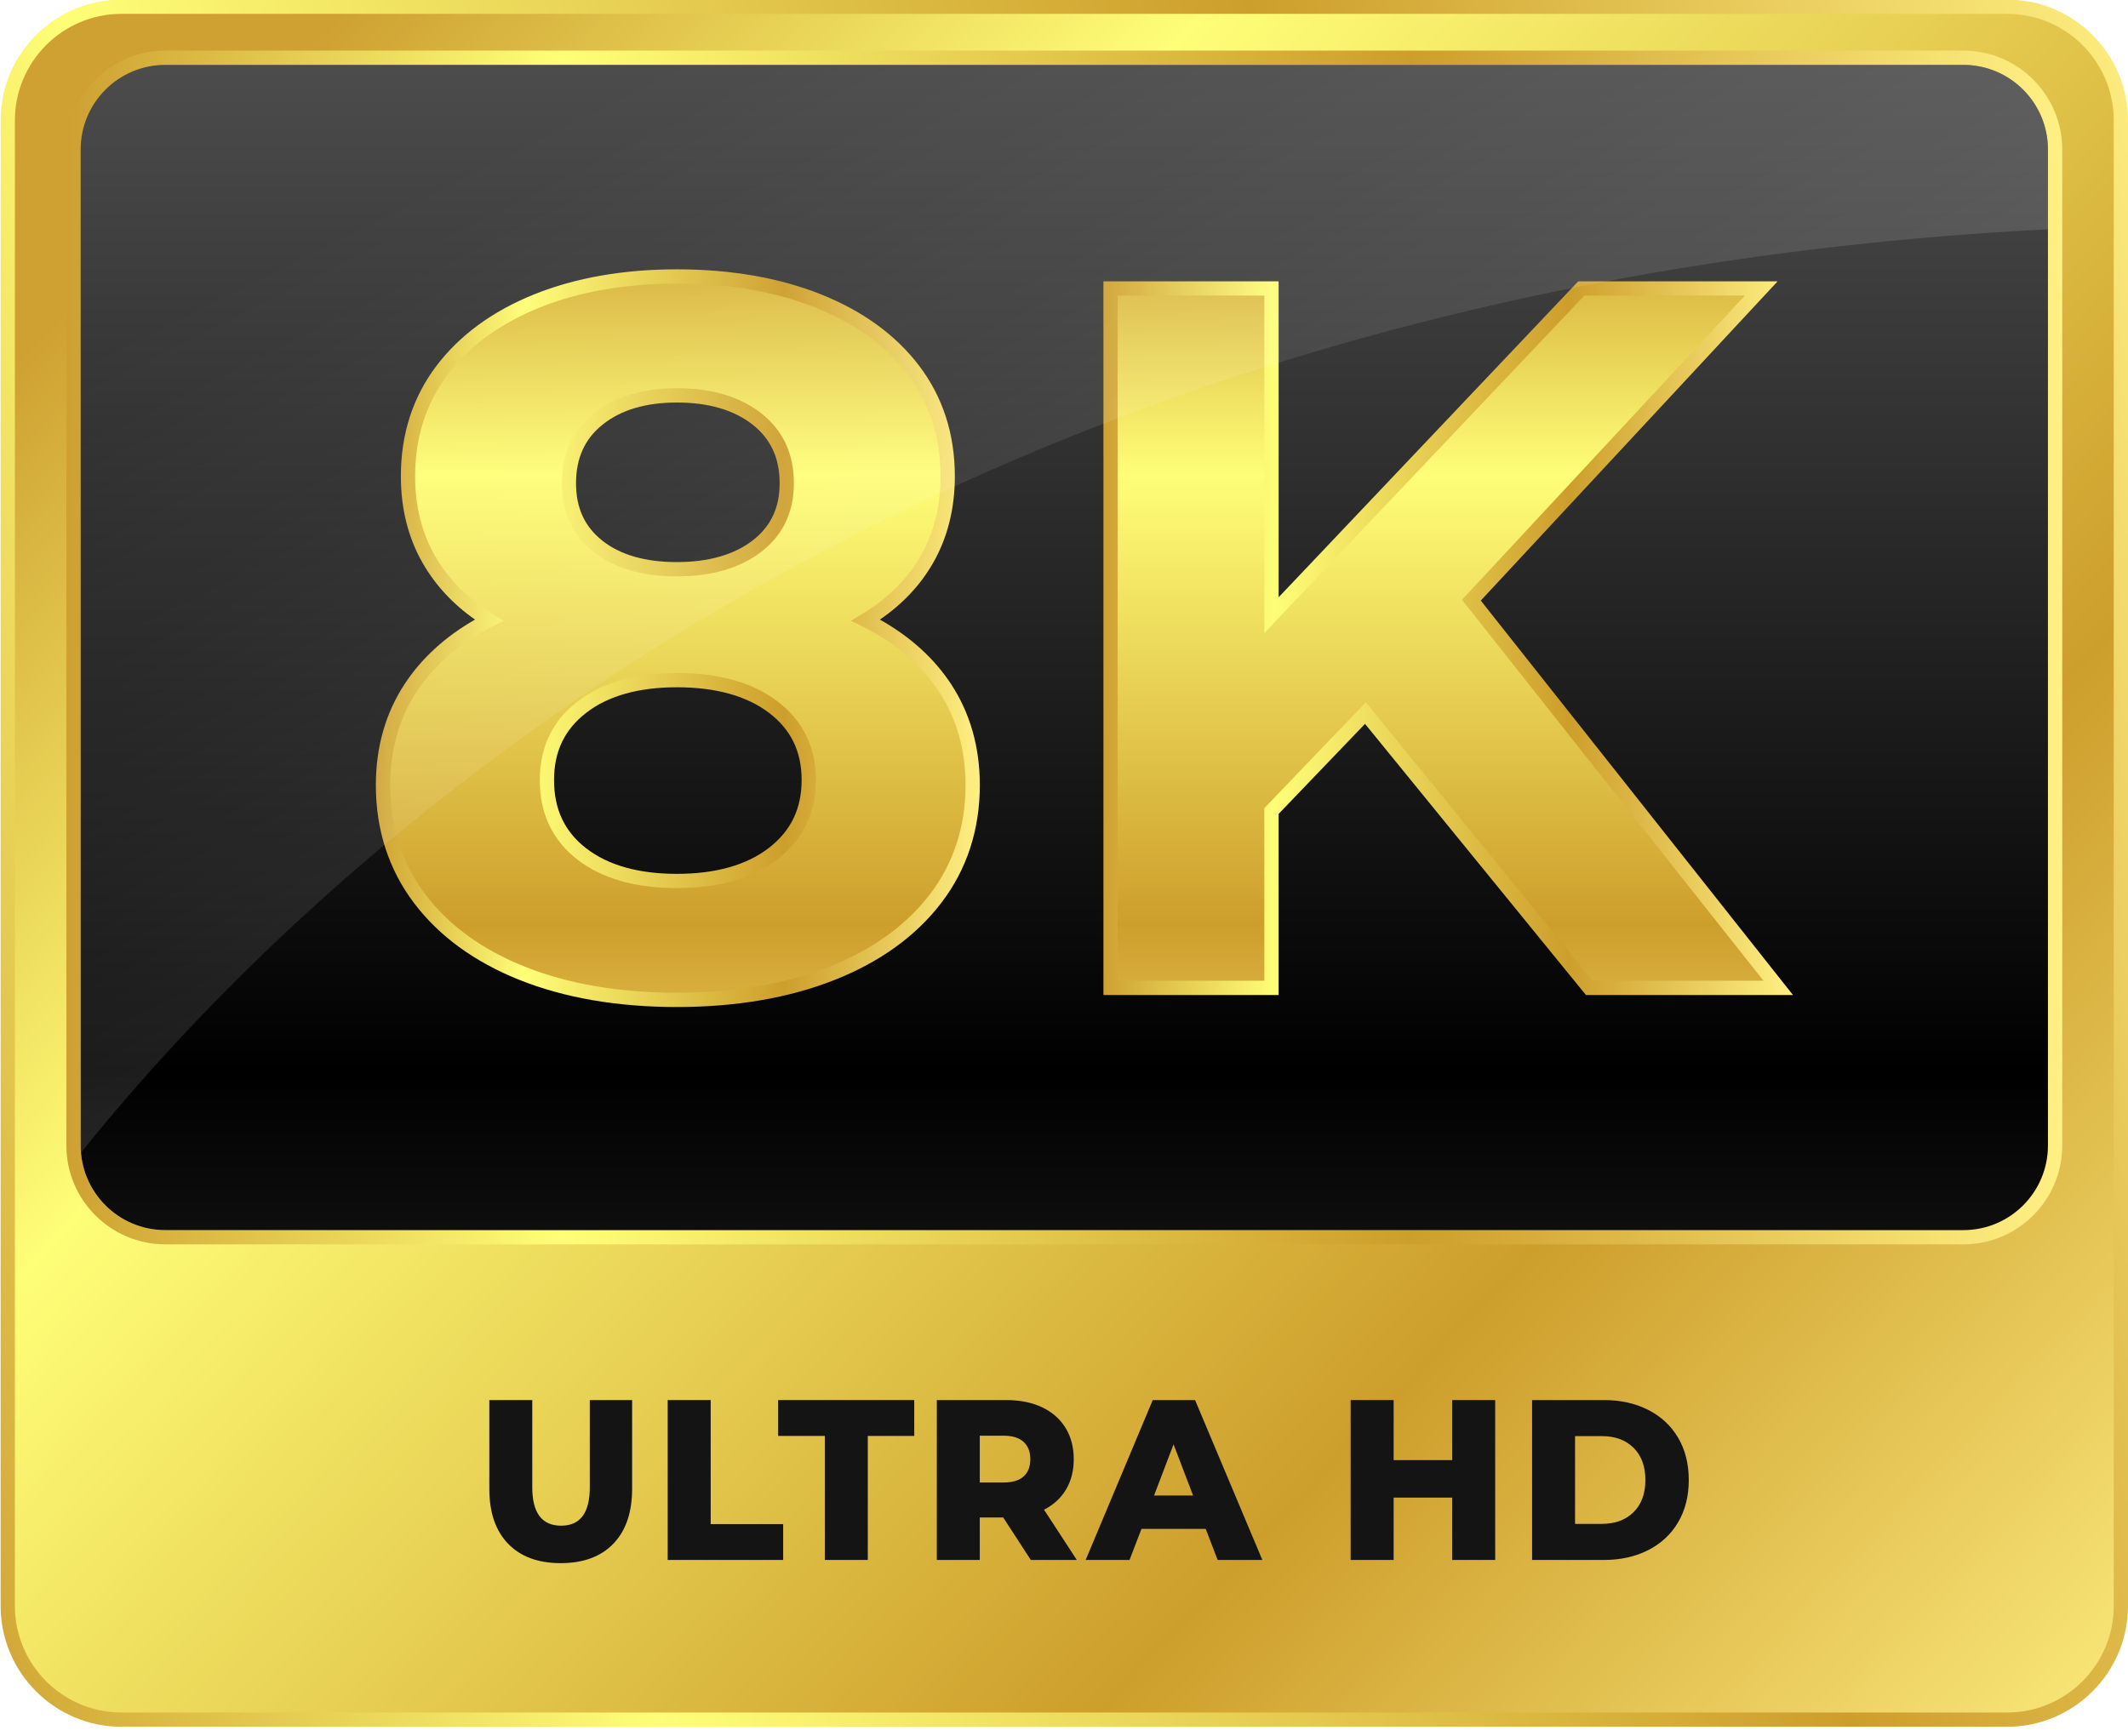
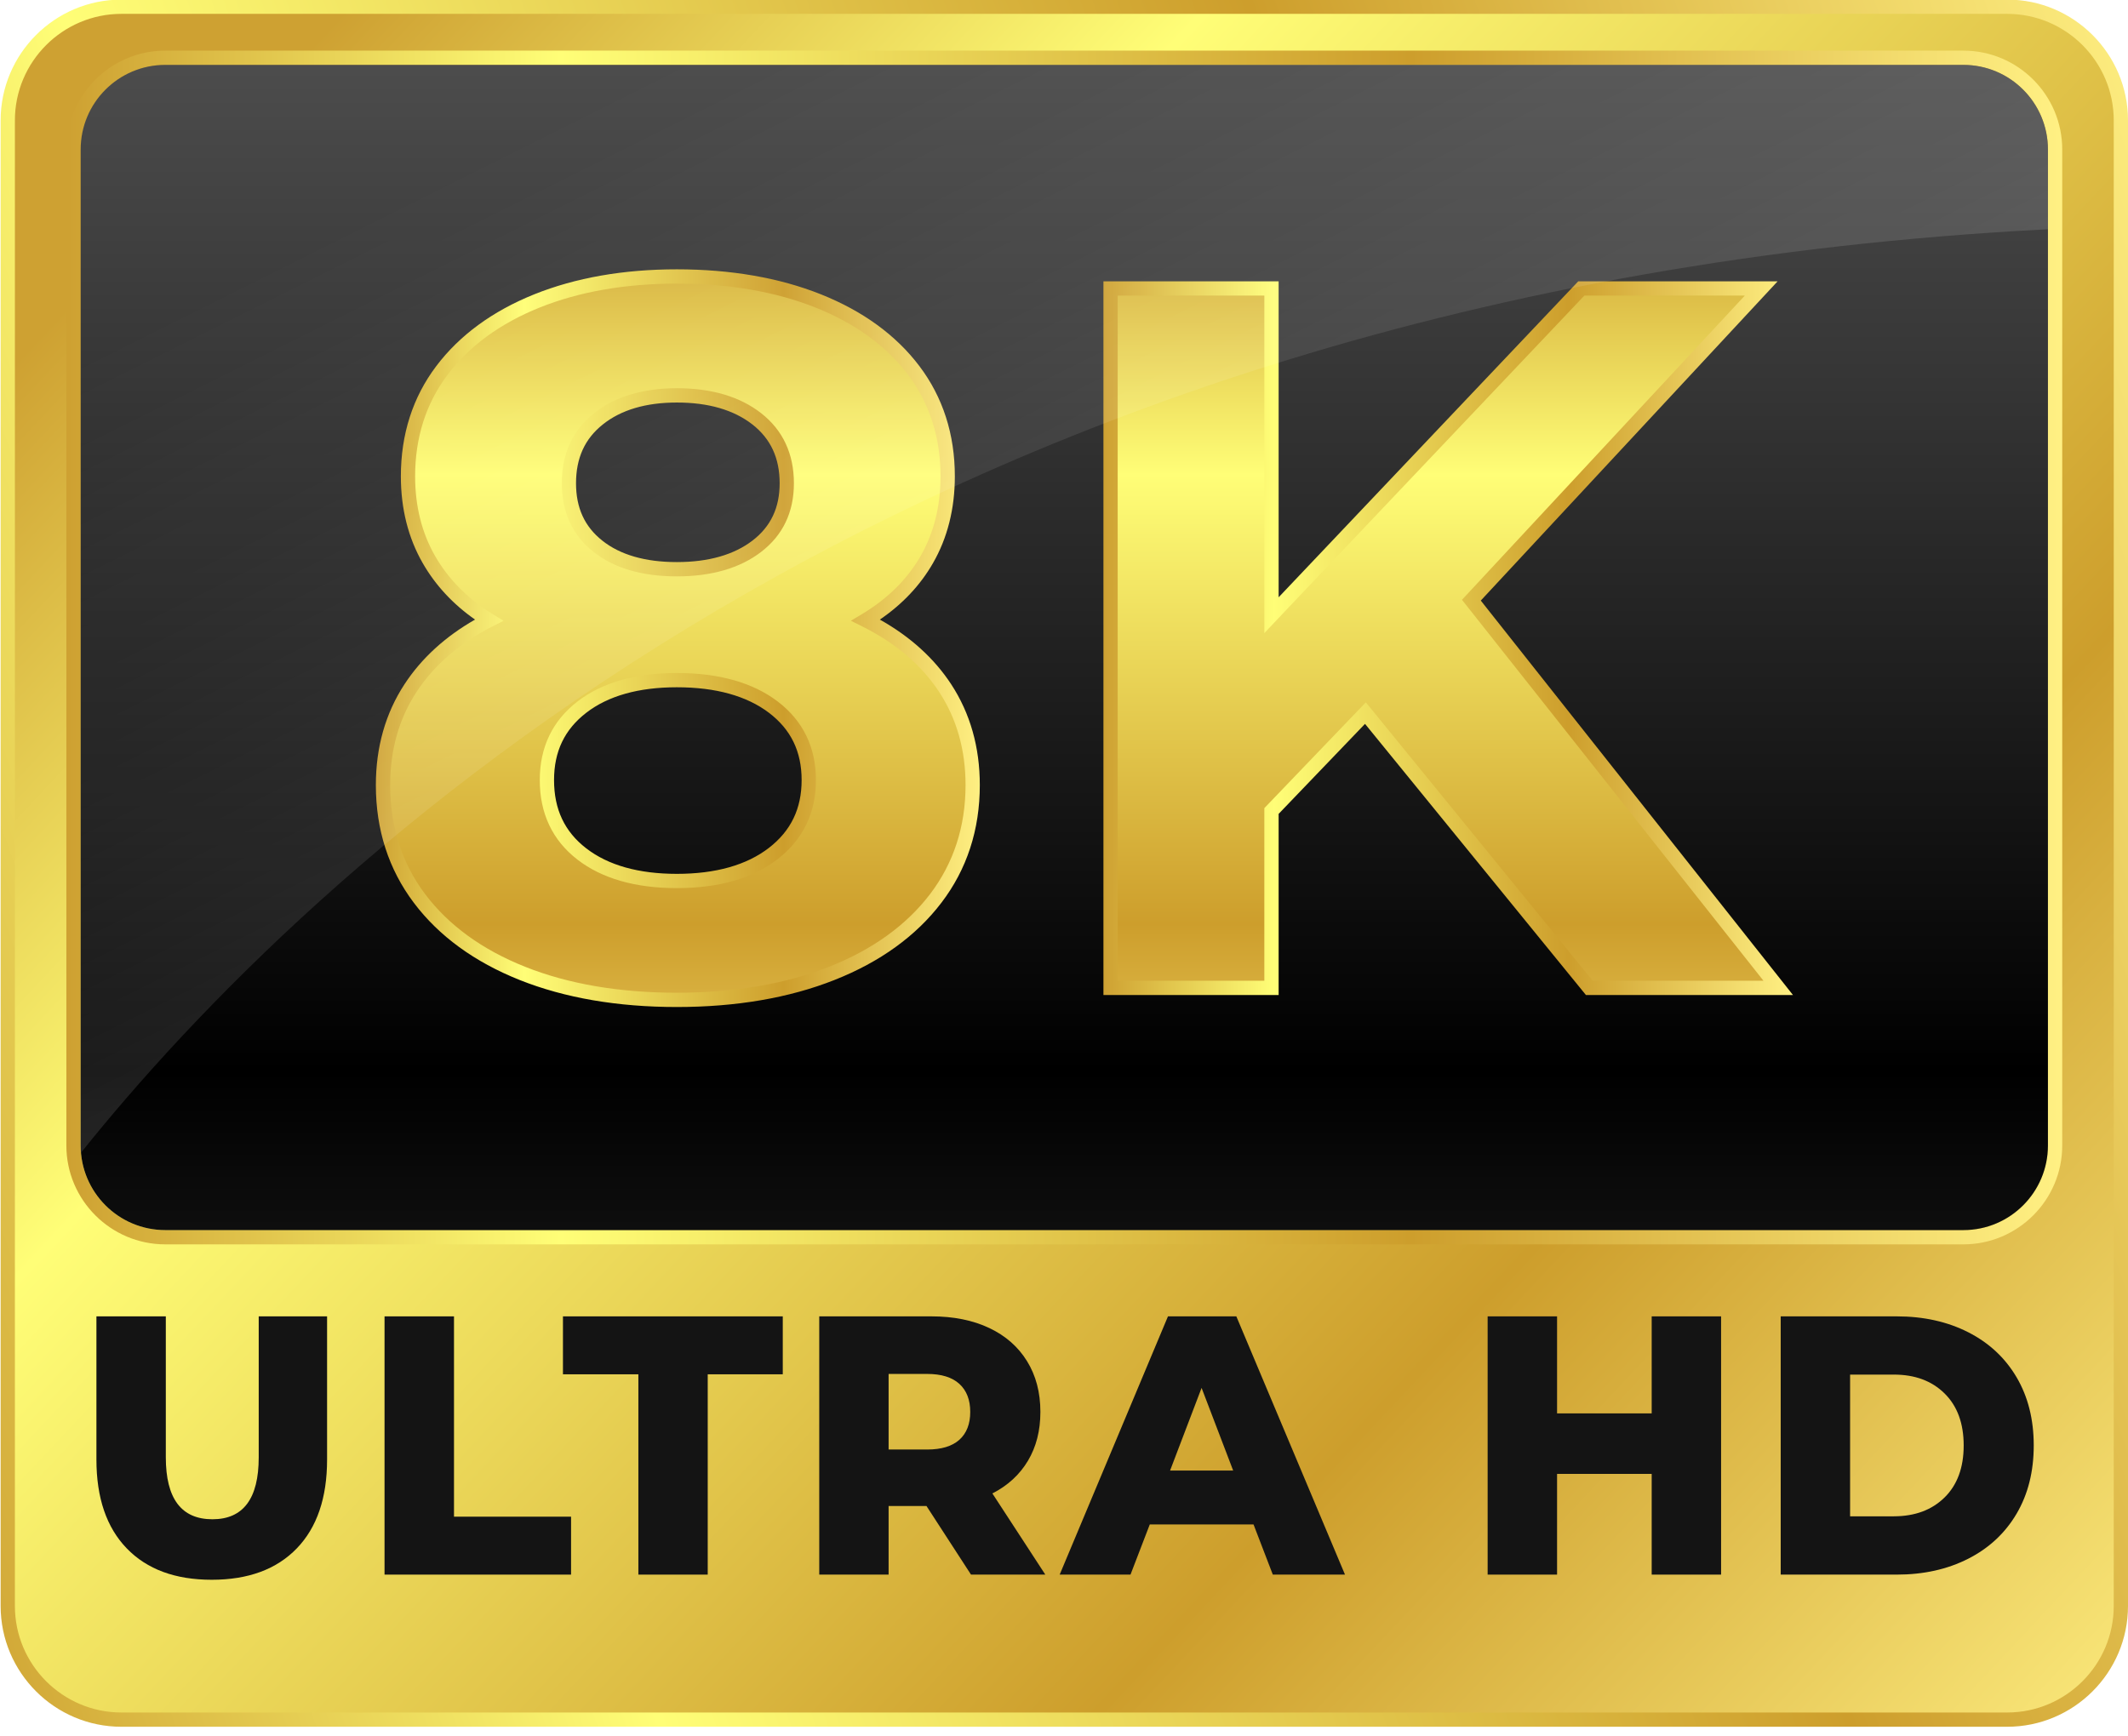
<svg xmlns="http://www.w3.org/2000/svg" version="1.2" viewBox="0 0 640 522" width="640" height="522">
  <defs>
-     <linearGradient id="g1" x2="1" gradientUnits="userSpaceOnUse" gradientTransform="matrix(561.092,526.74,-427.086,454.939,301.974,-211.092)">
+     <linearGradient id="g1" x2="1" gradientUnits="userSpaceOnUse" gradientTransform="matrix(561.092,526.74,-523.151,557.27,301.974,-211.092)">
      <stop offset="0" stop-color="#cea132" />
      <stop offset=".247" stop-color="#fffe77" />
      <stop offset=".674" stop-color="#cd9e2c" />
      <stop offset="1" stop-color="#fff083" />
    </linearGradient>
-     <linearGradient id="g2" x2="1" gradientUnits="userSpaceOnUse" gradientTransform="matrix(731.962,-266.412,216.35,594.417,-154.063,95.669)">
+     <linearGradient id="g2" x2="1" gradientUnits="userSpaceOnUse" gradientTransform="matrix(731.962,-266.412,241.172,662.614,-154.063,95.669)">
      <stop offset="0" stop-color="#cea132" />
      <stop offset=".247" stop-color="#fffe77" />
      <stop offset=".674" stop-color="#cd9e2c" />
      <stop offset="1" stop-color="#fff083" />
    </linearGradient>
-     <linearGradient id="g3" x2="1" gradientUnits="userSpaceOnUse" gradientTransform="matrix(0,-816.18,483.535,0,216.26,526.071)">
+     <linearGradient id="g3" x2="1" gradientUnits="userSpaceOnUse" gradientTransform="matrix(0,-816.18,1377.631,0,216.26,526.071)">
      <stop offset="0" stop-color="#cea132" />
      <stop offset=".247" stop-color="#fffe77" />
      <stop offset=".674" stop-color="#cd9e2c" />
      <stop offset="1" stop-color="#fff083" />
    </linearGradient>
-     <linearGradient id="g4" x2="1" gradientUnits="userSpaceOnUse" gradientTransform="matrix(600.255,0,0,359.112,19.964,15.228)">
+     <linearGradient id="g4" x2="1" gradientUnits="userSpaceOnUse" gradientTransform="matrix(600.255,0,0,359.107,19.964,15.228)">
      <stop offset="0" stop-color="#cea132" />
      <stop offset=".247" stop-color="#fffe77" />
      <stop offset=".674" stop-color="#cd9e2c" />
      <stop offset="1" stop-color="#fff083" />
    </linearGradient>
-     <linearGradient id="g5" x2="1" gradientUnits="userSpaceOnUse" gradientTransform="matrix(0,-816.18,483.535,0,216.26,526.071)">
+     <linearGradient id="g5" x2="1" gradientUnits="userSpaceOnUse" gradientTransform="matrix(0,-816.18,1377.631,0,216.26,526.071)">
      <stop offset="0" stop-color="#3b3b3b" />
      <stop offset=".246" stop-color="#000000" />
      <stop offset=".51" stop-color="#363636" />
      <stop offset=".748" stop-color="#646464" />
      <stop offset="1" stop-color="#101010" />
    </linearGradient>
-     <linearGradient id="g6" x2="1" gradientUnits="userSpaceOnUse" gradientTransform="matrix(0,315.626,-387.309,0,337.385,65.007)">
+     <linearGradient id="g6" x2="1" gradientUnits="userSpaceOnUse" gradientTransform="matrix(0,315.626,-257.206,0,337.385,65.007)">
      <stop offset="0" stop-color="#cea132" />
      <stop offset=".247" stop-color="#fffe77" />
      <stop offset=".674" stop-color="#cd9e2c" />
      <stop offset="1" stop-color="#fff083" />
    </linearGradient>
-     <linearGradient id="g7" x2="1" gradientUnits="userSpaceOnUse" gradientTransform="matrix(181.641,0,0,221.915,113.043,81.023)">
+     <linearGradient id="g7" x2="1" gradientUnits="userSpaceOnUse" gradientTransform="matrix(181.641,0,0,221.921,113.043,81.023)">
      <stop offset="0" stop-color="#cea132" />
      <stop offset=".247" stop-color="#fffe77" />
      <stop offset=".674" stop-color="#cd9e2c" />
      <stop offset="1" stop-color="#fff083" />
    </linearGradient>
-     <linearGradient id="g8" x2="1" gradientUnits="userSpaceOnUse" gradientTransform="matrix(0,315.627,-330.747,0,544.651,65.007)">
+     <linearGradient id="g8" x2="1" gradientUnits="userSpaceOnUse" gradientTransform="matrix(0,315.627,-301.196,0,544.651,65.007)">
      <stop offset="0" stop-color="#cea132" />
      <stop offset=".247" stop-color="#fffe77" />
      <stop offset=".674" stop-color="#cd9e2c" />
      <stop offset="1" stop-color="#fff083" />
    </linearGradient>
-     <linearGradient id="g9" x2="1" gradientUnits="userSpaceOnUse" gradientTransform="matrix(207.375,0,0,214.704,331.865,84.629)">
+     <linearGradient id="g9" x2="1" gradientUnits="userSpaceOnUse" gradientTransform="matrix(207.375,0,0,214.695,331.865,84.629)">
      <stop offset="0" stop-color="#cea132" />
      <stop offset=".247" stop-color="#fffe77" />
      <stop offset=".674" stop-color="#cd9e2c" />
      <stop offset="1" stop-color="#fff083" />
    </linearGradient>
-     <linearGradient id="g10" x2="1" gradientUnits="userSpaceOnUse" gradientTransform="matrix(553.851,1150.858,-636.492,306.312,368.782,-67.328)">
+     <linearGradient id="g10" x2="1" gradientUnits="userSpaceOnUse" gradientTransform="matrix(553.851,1150.858,-2621.033,1261.373,368.782,-67.328)">
      <stop offset="0" stop-color="#000000" />
      <stop offset="1" stop-color="#b3b3b3" />
    </linearGradient>
  </defs>
  <style>
		.s0 { fill: url(#g1) } 
		.s1 { fill: url(#g2) } 
		.s2 { fill: url(#g3) } 
		.s3 { fill: url(#g4) } 
		.s4 { fill: url(#g5) } 
		.s5 { fill: url(#g6) } 
		.s6 { fill: url(#g7) } 
		.s7 { fill: url(#g8) } 
		.s8 { fill: url(#g9) } 
		.s9 { fill: #141414 } 
		.s10 { mix-blend-mode: screen;fill: url(#g10) } 
	</style>
  <g id="Layer 1">
	</g>
  <g id="&lt;Group&gt;">
    <g id="&lt;Group&gt;">
      <path id="&lt;Path&gt;" class="s0" d="m603.66 517.32h-567.14c-18.88 0-34.19-15.31-34.19-34.2v-446.9c0-18.88 15.31-34.19 34.19-34.19h567.14c18.88 0 34.19 15.31 34.19 34.19v446.9c0 18.89-15.31 34.2-34.19 34.2z" />
      <path id="&lt;Compound Path&gt;" class="s1" d="m603.66 519.46h-567.14c-20.03 0-36.33-16.3-36.33-36.34v-446.9c0-20.04 16.3-36.34 36.33-36.34h567.14c20.03 0 36.34 16.3 36.34 36.34v446.9c0 20.04-16.31 36.34-36.34 36.34zm-567.14-515.29c-17.66 0-32.04 14.38-32.04 32.05v446.9c0 17.67 14.38 32.05 32.04 32.05h567.14c17.67 0 32.05-14.38 32.05-32.05v-446.9c0-17.67-14.38-32.05-32.05-32.05z" />
    </g>
    <g id="&lt;Group&gt;">
      <path id="&lt;Path&gt;" class="s2" d="m590.48 370.05h-540.77c-14.06 0-25.45-11.4-25.45-25.45v-299.63c0-14.06 11.39-25.45 25.45-25.45h540.77c14.05 0 25.44 11.39 25.44 25.45v299.63c0 14.05-11.39 25.45-25.44 25.45z" />
      <path id="&lt;Compound Path&gt;" class="s3" d="m590.48 15.23h-540.77c-16.4 0-29.75 13.34-29.75 29.74v299.63c0 16.4 13.35 29.74 29.75 29.74h540.77c16.4 0 29.74-13.34 29.74-29.74v-299.63c0-16.4-13.34-29.74-29.74-29.74zm0 4.29c14.05 0 25.44 11.39 25.44 25.45v299.63c0 14.05-11.39 25.45-25.44 25.45h-540.77c-14.06 0-25.45-11.4-25.45-25.45v-299.63c0-14.06 11.39-25.45 25.45-25.45z" />
    </g>
    <path id="&lt;Path&gt;" class="s4" d="m590.48 370.05h-540.77c-14.06 0-25.45-11.4-25.45-25.45v-299.63c0-14.06 11.39-25.45 25.45-25.45h540.77c14.05 0 25.44 11.39 25.44 25.45v299.63c0 14.05-11.39 25.45-25.44 25.45z" />
    <g id="&lt;Group&gt;">
      <g id="&lt;Group&gt;">
        <path id="&lt;Compound Path&gt;" class="s5" d="m284.27 207.01q8.26 12.63 8.26 29.16 0 19.54-11.12 34.11-11.12 14.59-31.26 22.55-20.14 7.96-46.59 7.96-26.45 0-46.44-7.96-19.99-7.96-30.96-22.55-10.97-14.57-10.97-34.11 0-16.53 8.26-29.16 8.27-12.62 23.6-20.44-11.72-7.21-18.03-18.19-6.32-10.96-6.32-25.09 0-18.34 10.22-31.87 10.22-13.52 28.56-20.89 18.33-7.36 42.08-7.36 24.05 0 42.53 7.36 18.49 7.37 28.71 20.89 10.22 13.53 10.22 31.87 0 14.13-6.31 25.09-6.32 10.98-18.34 18.19 15.63 7.82 23.9 20.44zm-51.7 49.75q10.67-8.27 10.67-22.1 0-13.82-10.67-21.94-10.68-8.12-29.01-8.12-18.04 0-28.56 8.12-10.52 8.12-10.52 21.94 0 14.13 10.52 22.25 10.52 8.11 28.56 8.11 18.33 0.01 29.01-8.26zm-52.61-130.76q-8.86 7.07-8.86 19.39 0 12.03 8.71 18.94 8.72 6.91 23.75 6.91 15.03 0 24.05-6.91 9.02-6.91 9.02-18.94 0-12.32-9.02-19.39-9.02-7.06-24.05-7.06-14.73 0-23.6 7.06z" />
        <path id="&lt;Compound Path&gt;" class="s6" d="m203.56 302.94c-17.82 0-33.71-2.73-47.24-8.12-13.63-5.43-24.35-13.25-31.87-23.25-7.57-10.05-11.41-21.96-11.41-35.4 0-11.41 2.9-21.61 8.62-30.34 5.09-7.78 12.22-14.31 21.21-19.44-6.64-4.64-11.91-10.33-15.71-16.94-4.38-7.6-6.6-16.41-6.6-26.16 0-12.65 3.58-23.8 10.65-33.16 7.01-9.29 16.93-16.55 29.47-21.59 12.42-4.99 26.84-7.52 42.88-7.52 16.23 0 30.81 2.53 43.33 7.52 12.63 5.04 22.6 12.3 29.62 21.59 7.07 9.36 10.66 20.52 10.66 33.16 0 9.75-2.22 18.56-6.6 26.16-3.8 6.61-9.15 12.3-15.95 16.94 9.14 5.13 16.34 11.66 21.44 19.44 5.72 8.74 8.62 18.95 8.62 30.34 0 13.43-3.88 25.35-11.56 35.41-7.62 10-18.45 17.82-32.18 23.24-13.62 5.39-29.56 8.12-47.38 8.12zm0-217.62c-15.49 0-29.37 2.42-41.28 7.21-11.81 4.74-21.11 11.54-27.65 20.19-6.49 8.59-9.78 18.88-9.78 30.57 0 8.99 2.03 17.07 6.03 24.02 4 6.97 9.83 12.83 17.29 17.43l3.26 2.01-3.4 1.73c-9.84 5.02-17.51 11.65-22.78 19.71-5.25 8.01-7.91 17.42-7.91 27.98 0 12.49 3.54 23.53 10.53 32.82 7.05 9.36 17.15 16.71 30.04 21.84 13.02 5.19 28.37 7.81 45.65 7.81 17.28 0 32.69-2.63 45.8-7.81 13-5.13 23.21-12.49 30.35-21.85 7.08-9.3 10.68-20.34 10.68-32.81 0-10.54-2.66-19.96-7.92-27.98-5.27-8.06-13.03-14.68-23.06-19.7l-3.5-1.75 3.35-2.01c7.67-4.6 13.59-10.46 17.59-17.42 4-6.95 6.02-15.03 6.02-24.02 0-11.69-3.29-21.97-9.78-30.57-6.54-8.66-15.9-15.45-27.79-20.19-12.01-4.79-26.05-7.21-41.74-7.21zm0 181.85c-12.46 0-22.5-2.88-29.87-8.56-7.53-5.81-11.35-13.87-11.35-23.95 0-9.87 3.82-17.83 11.35-23.64 7.37-5.68 17.41-8.56 29.87-8.56 12.64 0 22.84 2.88 30.31 8.55 7.64 5.82 11.52 13.78 11.52 23.65 0 9.88-3.87 17.88-11.51 23.79-7.47 5.79-17.66 8.72-30.32 8.72zm0-60.42c-11.49 0-20.65 2.58-27.24 7.67-6.52 5.03-9.69 11.65-9.69 20.24 0 8.8 3.17 15.52 9.69 20.55 6.59 5.09 15.75 7.67 27.24 7.67 11.68 0 21-2.64 27.7-7.82 6.62-5.13 9.83-11.8 9.83-20.4 0-8.58-3.21-15.2-9.82-20.23-6.7-5.09-16.03-7.68-27.71-7.68zm0-33.36c-10.48 0-18.92-2.48-25.08-7.38-6.33-5.01-9.53-11.95-9.53-20.62 0-8.87 3.26-15.95 9.68-21.07 6.27-4.99 14.65-7.53 24.93-7.53 10.46 0 18.99 2.53 25.37 7.52 6.53 5.12 9.84 12.21 9.84 21.08 0 8.68-3.32 15.63-9.86 20.64-6.36 4.88-14.89 7.36-25.35 7.36zm0-52.3c-9.28 0-16.77 2.21-22.25 6.59-5.43 4.32-8.07 10.11-8.07 17.71 0 7.39 2.59 13.04 7.91 17.25 5.38 4.28 12.93 6.45 22.41 6.45 9.49 0 17.15-2.18 22.74-6.46 5.5-4.22 8.18-9.86 8.18-17.24 0-7.59-2.68-13.38-8.19-17.7-5.61-4.38-13.25-6.6-22.73-6.6z" />
      </g>
      <g id="&lt;Group&gt;">
        <path id="&lt;Compound Path&gt;" class="s7" d="m410.66 214.52l-28.25 29.46v53.21h-48.4v-210.41h48.4v98.29l93.18-98.29h54.1l-87.17 93.78 92.28 116.63h-56.81z" />
        <path id="&lt;Compound Path&gt;" class="s8" d="m539.24 299.33h-62.27l-66.44-81.57-25.98 27.08v54.49h-52.69v-214.7h52.69v95.05l90.11-95.05h59.96l-89.27 96.04zm-60.23-4.3h51.35l-90.67-114.59 85.07-91.52h-48.26l-96.25 101.53v-101.53h-44.1v206.11h44.1v-51.92l30.53-31.83z" />
      </g>
    </g>
    <g id="&lt;Group&gt;">
-       <path id="&lt;Compound Path&gt;" class="s9" d="m152.81 464.4q-5.65-5.84-5.65-16.56v-26.66h12.92v26.25q0 11.54 8.68 11.54 8.62 0 8.62-11.54v-26.25h12.73v26.66q0 10.72-5.65 16.56-5.64 5.84-15.83 5.84-10.18 0-15.82-5.84z" />
-       <path id="&lt;Compound Path&gt;" class="s9" d="m200.81 421.18h12.93v37.31h21.8v10.79h-34.73z" />
-       <path id="&lt;Compound Path&gt;" class="s9" d="m248.07 431.97h-14.04v-10.79h40.93v10.79h-13.97v37.31h-12.92z" />
-       <path id="&lt;Compound Path&gt;" class="s9" d="m301.72 456.5h-7.05v12.78h-12.92v-48.1h20.88q6.2 0 10.77 2.17 4.57 2.16 7.05 6.18 2.48 4.02 2.48 9.45 0 5.22-2.32 9.1-2.31 3.88-6.62 6.08l9.86 15.12h-13.84zm6.13-22.74q-2.03-1.86-6-1.86h-7.18v14.08h7.18q3.97 0 6-1.82 2.02-1.82 2.02-5.18 0-3.37-2.02-5.22z" />
-       <path id="&lt;Compound Path&gt;" class="s9" d="m362.62 459.93h-19.32l-3.59 9.35h-13.19l20.17-48.1h12.73l20.23 48.1h-13.44zm-3.79-10.03l-5.88-15.4-5.87 15.4z" />
-       <path id="&lt;Compound Path&gt;" class="s9" d="m449.68 421.18v48.1h-12.92v-18.76h-17.62v18.76h-12.93v-48.1h12.93v18.07h17.62v-18.07z" />
-       <path id="&lt;Compound Path&gt;" class="s9" d="m460.78 421.18h21.61q7.49 0 13.31 2.96 5.8 2.95 9 8.38 3.2 5.43 3.2 12.71 0 7.28-3.2 12.71-3.2 5.43-9 8.38-5.82 2.96-13.31 2.96h-21.61zm21.08 37.24q5.88-0.01 9.43-3.51 3.56-3.5 3.56-9.68 0-6.19-3.56-9.69-3.55-3.51-9.43-3.51h-8.16v26.39z" />
+       <path id="&lt;Compound Path&gt;" class="s9" d="m38.13 465.81q-9.13-9.44-9.13-26.75v-43.06h20.87v42.4q0 18.64 14.02 18.64 13.92 0 13.92-18.64v-42.4h20.56v43.06q0 17.31-9.12 26.75-9.11 9.43-25.57 9.43-16.44 0-25.55-9.43z" />
+       <path id="&lt;Compound Path&gt;" class="s9" d="m115.65 396h20.89v60.26h35.21v17.43h-56.1z" />
+       <path id="&lt;Compound Path&gt;" class="s9" d="m191.99 413.43h-22.68v-17.43h66.11v17.43h-22.57v60.26h-20.86z" />
+       <path id="&lt;Compound Path&gt;" class="s9" d="m278.64 453.05h-11.39v20.64h-20.86v-77.69h33.72q10.01 0 17.4 3.5 7.38 3.49 11.38 9.99 4.01 6.49 4.01 15.26 0 8.43-3.75 14.7-3.73 6.26-10.69 9.82l15.92 24.42h-22.35zm9.9-36.73q-3.28-3-9.69-3h-11.6v22.74h11.6q6.41 0 9.69-2.94 3.26-2.94 3.26-8.37 0-5.44-3.26-8.43z" />
+       <path id="&lt;Compound Path&gt;" class="s9" d="m377 458.59h-31.2l-5.8 15.1h-21.3l32.57-77.69h20.56l32.68 77.69h-21.71zm-6.12-16.2l-9.5-24.87-9.48 24.87z" />
+       <path id="&lt;Compound Path&gt;" class="s9" d="m517.62 396v77.69h-20.87v-30.3h-28.46v30.3h-20.88v-77.69h20.88v29.19h28.46v-29.19z" />
+       <path id="&lt;Compound Path&gt;" class="s9" d="m535.55 396h34.9q12.1 0 21.5 4.78 9.37 4.77 14.54 13.54 5.16 8.77 5.16 20.52 0 11.76-5.16 20.53-5.17 8.77-14.54 13.54-9.4 4.78-21.5 4.78h-34.9zm34.05 60.15q9.49-0.02 15.23-5.67 5.75-5.65 5.75-15.64 0-9.99-5.75-15.65-5.74-5.67-15.23-5.67h-13.18v42.63z" />
    </g>
    <path id="&lt;Path&gt;" class="s10" d="m590.48 19.52h-540.77c-14.06 0-25.45 11.39-25.45 25.45v299.63q0.01 1.08 0.11 2.15c66.26-82.73 247.3-260.16 591.55-277.78v-24c0-14.06-11.39-25.45-25.44-25.45z" />
  </g>
</svg>
